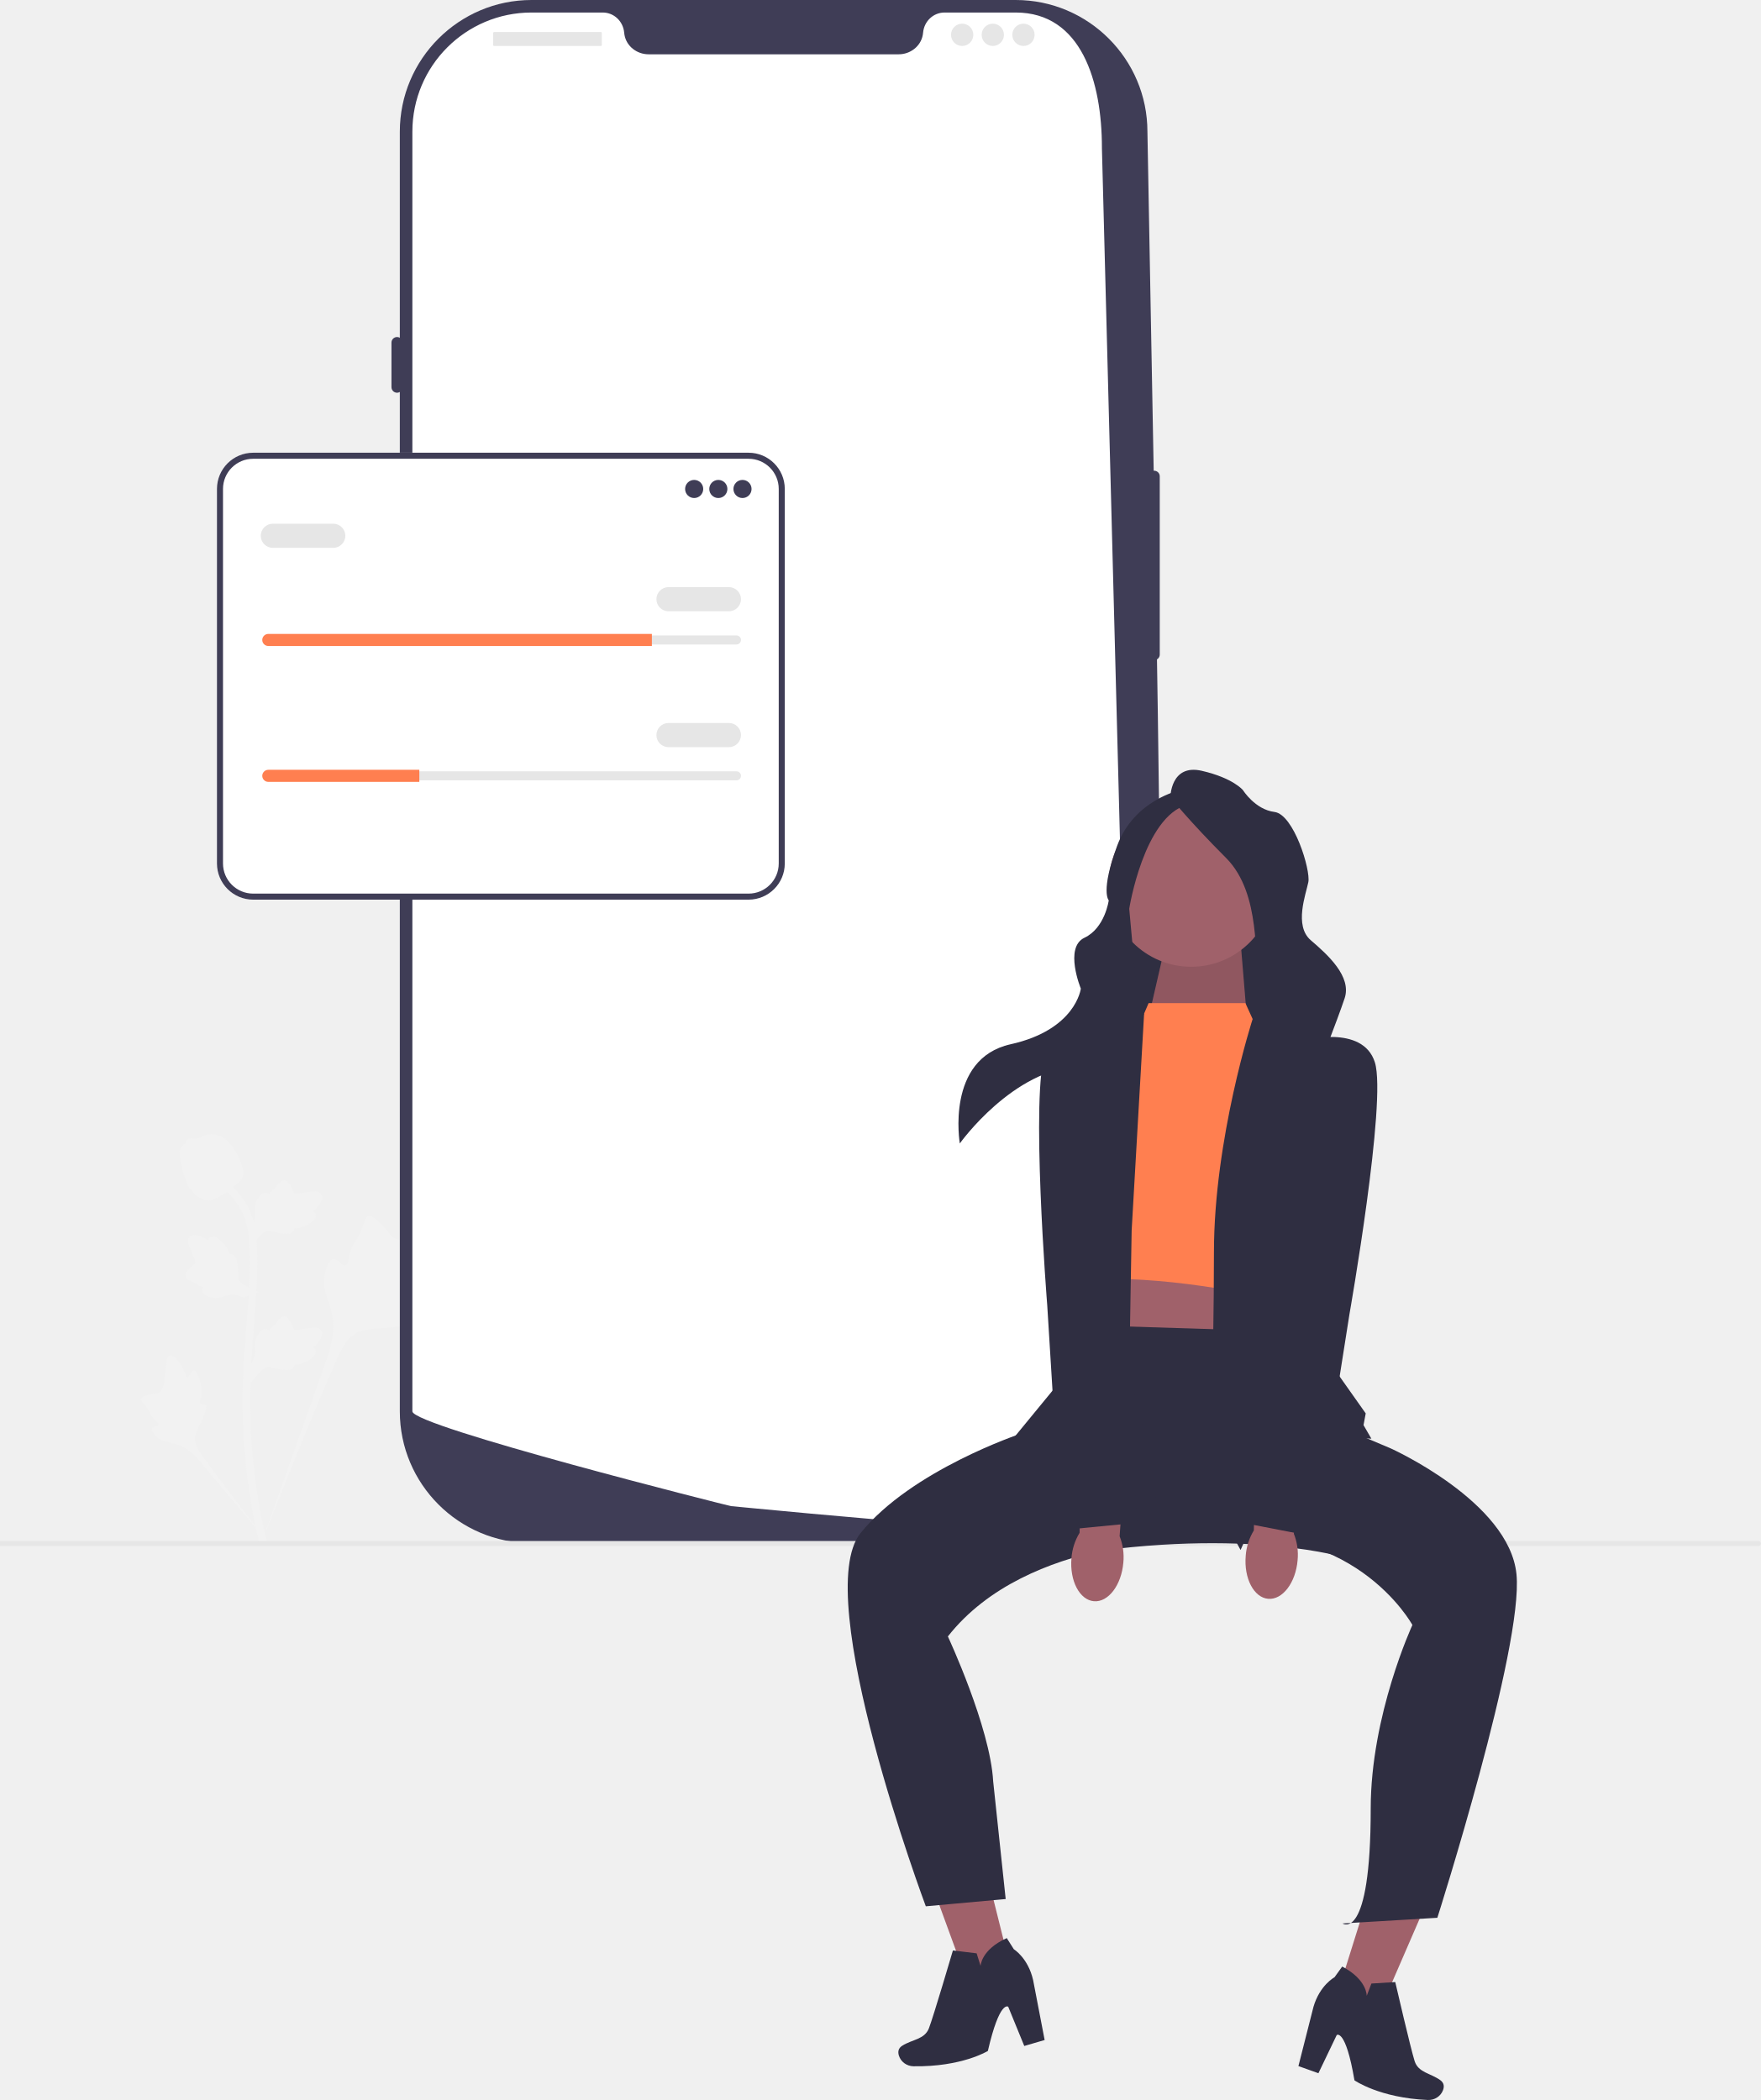
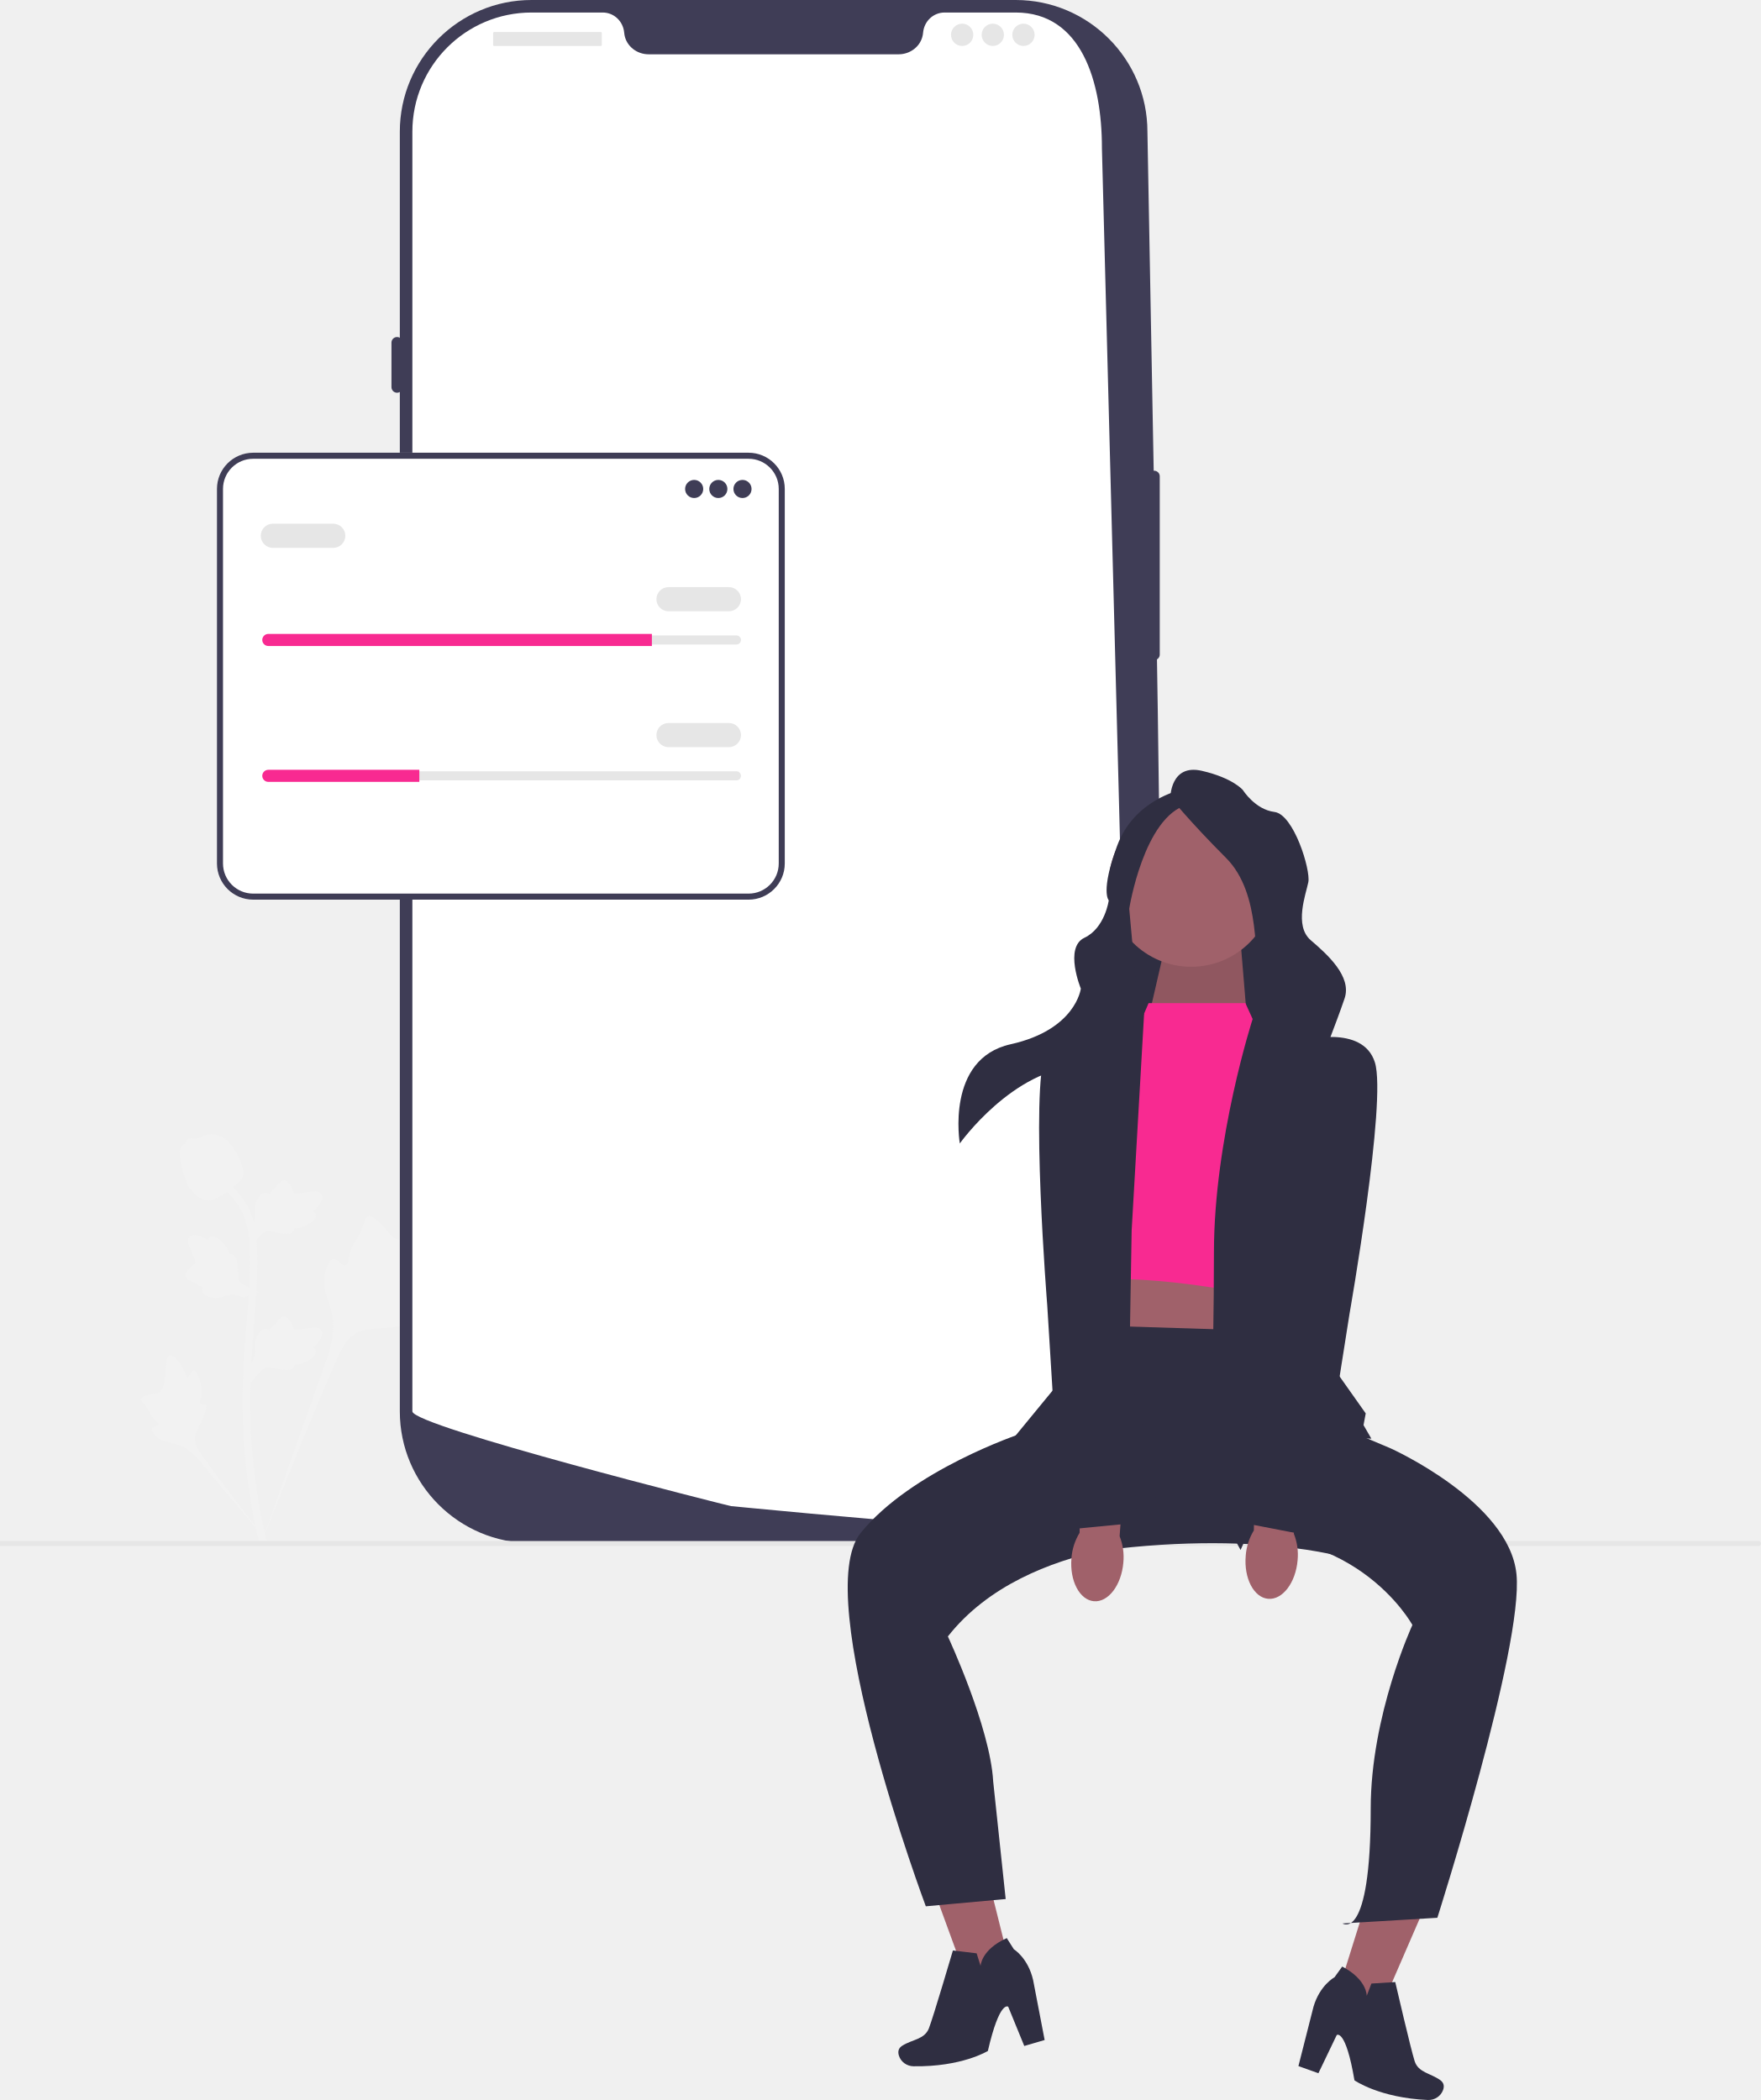
<svg xmlns="http://www.w3.org/2000/svg" width="583.04" height="695.439" viewBox="0 0 583.04 695.439">
  <g>
    <path d="M151.784,420.766c-.844-1.424-4.497,.101-5.168-1.191-.669-1.287,2.724-3.249,4.663-7.73,.35-.808,2.553-5.9,.922-7.472-3.092-2.978-17.24,9.313-22.191,5.29-1.087-.883-1.846-2.645-5.134-5.506-1.308-1.138-2.099-1.652-2.865-1.461-1.086,.271-1.172,1.725-2.337,4.584-1.747,4.287-2.78,4.028-3.798,7.449-.756,2.539-.583,4.016-1.472,4.303-1.258,.407-2.416-2.286-4.011-2.045-1.627,.246-2.611,3.382-2.922,5.73-.583,4.406,1.035,7.313,1.932,10.371,.975,3.322,1.553,8.375-.698,15.528l-22.277,62.766c4.918-12.879,19.158-48.185,25.142-61.305,1.727-3.787,3.635-7.629,7.551-9.145,3.77-1.46,8.949-.588,15.55-2.179,.771-.186,2.911-.73,3.18-1.988,.223-1.04-1.036-1.621-.842-2.595,.259-1.307,2.734-1.323,5.775-2.831,2.144-1.063,3.48-2.328,4.629-3.415,.346-.328,5.495-5.262,4.371-7.157h-0Z" fill="#f2f2f2" />
    <path d="M64.139,453.808c-.942,.004-1.248,2.236-2.076,2.193-.825-.043-.808-2.275-2.448-4.519-.296-.405-2.159-2.955-3.401-2.608-2.354,.658-.404,11.148-3.806,12.418-.747,.279-1.831,.143-4.184,.931-.936,.314-1.417,.554-1.544,.985-.18,.611,.508,1.073,1.575,2.47,1.6,2.094,1.175,2.527,2.56,4.013,1.028,1.104,1.803,1.445,1.687,1.964-.163,.735-1.819,.526-2.161,1.379-.349,.87,.907,2.257,1.969,3.087,1.994,1.558,3.888,1.602,5.647,2.044,1.912,.48,4.559,1.654,7.42,4.823l24.378,29.044c-4.902-6.13-18.122-23.306-22.835-30.029-1.361-1.941-2.696-3.985-2.31-6.345,.371-2.272,2.293-4.562,3.417-8.261,.131-.432,.481-1.639-.058-2.134-.446-.409-1.095,.041-1.517-.335-.567-.504,.14-1.724,.277-3.651,.097-1.359-.138-2.38-.341-3.258-.061-.265-.997-4.215-2.251-4.21v0Z" fill="#f2f2f2" />
    <path d="M82.939,458.028l-.568-5.068,.259-.384c1.2-1.777,1.812-3.512,1.819-5.159,.001-.262-.011-.524-.023-.79-.049-1.057-.11-2.371,.575-3.903,.384-.854,1.463-2.831,3.086-2.587,.437,.061,.767,.262,1.018,.497,.037-.059,.075-.117,.115-.181,.505-.771,.905-1.101,1.291-1.419,.296-.245,.602-.497,1.082-1.094,.21-.262,.374-.492,.513-.685,.42-.585,.968-1.282,1.935-1.27,1.033,.049,1.574,.903,1.932,1.468,.64,1.008,.93,1.735,1.122,2.217,.07,.176,.149,.374,.19,.436,.333,.489,3.038,.032,4.057-.135,2.289-.382,4.27-.712,5.087,.732,.585,1.033,.151,2.398-1.33,4.168-.461,.551-.952,.969-1.388,1.297,.361,.215,.684,.546,.815,1.065h0c.308,1.228-.748,2.459-3.137,3.663-.593,.301-1.392,.702-2.512,.896-.527,.091-1.002,.113-1.408,.125-.009,.235-.064,.489-.207,.751-.42,.771-1.293,1.138-2.61,1.05-1.449-.076-2.642-.352-3.694-.595-.919-.21-1.711-.389-2.332-.347-1.153,.093-2.041,1.016-3.083,2.212l-2.603,3.042h-0Z" fill="#f2f2f2" />
    <path d="M85.572,427.852l-4.758,1.835-.437-.153c-2.023-.71-3.857-.862-5.452-.451-.254,.065-.504,.143-.759,.223-1.01,.315-2.266,.708-3.922,.434-.924-.155-3.11-.697-3.285-2.329-.052-.438,.059-.809,.222-1.111-.066-.021-.133-.042-.204-.065-.874-.293-1.295-.597-1.7-.889-.312-.224-.633-.456-1.332-.769-.307-.137-.571-.237-.793-.322-.672-.258-1.486-.611-1.719-1.549-.215-1.011,.474-1.751,.93-2.241,.813-.875,1.442-1.34,1.86-1.648,.153-.112,.324-.239,.373-.294,.389-.446-.74-2.947-1.159-3.891-.95-2.118-1.772-3.95-.582-5.106,.851-.828,2.282-.754,4.369,.229,.65,.307,1.179,.675,1.607,1.013,.117-.404,.354-.8,.823-1.058h0c1.11-.61,2.569,.099,4.339,2.105,.442,.498,1.033,1.169,1.504,2.203,.221,.487,.363,.941,.478,1.331,.229-.051,.49-.063,.779,.009,.852,.21,1.429,.962,1.678,2.258,.294,1.421,.329,2.645,.362,3.724,.03,.942,.058,1.753,.255,2.344,.382,1.091,1.5,1.717,2.922,2.421l3.603,1.746-0,0Z" fill="#f2f2f2" />
    <path d="M82.939,412.921l-.568-5.068,.259-.384c1.2-1.777,1.812-3.512,1.819-5.159,.001-.262-.011-.524-.023-.79-.049-1.057-.11-2.371,.575-3.903,.384-.854,1.463-2.831,3.086-2.587,.437,.061,.767,.262,1.018,.497,.037-.059,.075-.117,.115-.181,.505-.771,.905-1.101,1.291-1.419,.296-.245,.602-.497,1.082-1.094,.21-.262,.374-.492,.513-.685,.42-.585,.968-1.282,1.935-1.27,1.033,.049,1.574,.903,1.932,1.468,.64,1.008,.93,1.735,1.122,2.217,.07,.176,.149,.374,.19,.436,.333,.489,3.038,.032,4.057-.135,2.289-.382,4.27-.712,5.087,.732,.585,1.033,.151,2.398-1.33,4.168-.461,.551-.952,.969-1.388,1.297,.361,.215,.684,.546,.815,1.065h0c.308,1.228-.748,2.459-3.137,3.663-.593,.301-1.392,.702-2.512,.896-.527,.091-1.002,.113-1.408,.125-.009,.235-.064,.489-.207,.751-.42,.771-1.293,1.138-2.61,1.05-1.449-.076-2.642-.352-3.694-.595-.919-.21-1.711-.389-2.332-.347-1.153,.093-2.041,1.016-3.083,2.212l-2.603,3.042h-0Z" fill="#f2f2f2" />
    <path d="M88.124,511.299l-1.062-.666-.257-1.226,.257,1.226-1.238,.142c-.02-.115-.087-.379-.188-.793-.554-2.266-2.244-9.162-3.654-20.023-.984-7.581-1.541-15.376-1.656-23.17-.115-7.807,.255-13.717,.551-18.467,.224-3.583,.496-6.994,.762-10.317,.71-8.878,1.379-17.265,.881-26.55-.11-2.073-.341-6.387-2.862-10.978-1.462-2.663-3.476-5.027-5.987-7.023l1.561-1.963c2.771,2.207,5,4.826,6.623,7.782,2.795,5.09,3.047,9.791,3.168,12.05,.507,9.449-.17,17.916-.887,26.88-.264,3.311-.536,6.708-.759,10.276-.294,4.706-.66,10.565-.546,18.271,.113,7.701,.663,15.4,1.634,22.886,1.392,10.724,3.058,17.517,3.605,19.749,.291,1.192,.352,1.441,.054,1.914v-0Z" fill="#f2f2f2" />
    <path d="M69.075,397.436c-.103,0-.207-.002-.312-.01-2.134-.115-4.11-1.392-5.875-3.796-.827-1.131-1.251-2.42-2.095-4.992-.131-.396-.767-2.408-1.154-5.176-.253-1.808-.221-2.565,.137-3.233,.398-.744,1.041-1.263,1.766-1.613-.032-.24-.006-.487,.098-.739,.427-1.045,1.563-.908,2.177-.842,.311,.039,.699,.091,1.117,.069,.658-.032,1.012-.228,1.548-.521,.513-.281,1.15-.631,2.096-.825,1.865-.389,3.427,.14,3.942,.313,2.71,.903,4.046,3.01,5.593,5.45,.308,.489,1.367,2.271,2.065,4.713,.504,1.762,.433,2.545,.281,3.128-.308,1.197-1.036,1.882-2.885,3.394-1.931,1.583-2.9,2.376-3.732,2.858-1.937,1.118-3.153,1.821-4.768,1.821v0Z" fill="#f2f2f2" />
  </g>
  <g>
    <path d="M336.298,511.006H175.986c-24.045,0-43.607-19.562-43.607-43.607V43.607c0-24.045,19.562-43.607,43.607-43.607h160.312c24.044,0,43.606,19.562,43.606,43.607,2.984,170.182,8.073,360.758,0,423.792,0,24.045-19.562,43.607-43.606,43.607Z" fill="#3f3d56" />
    <path d="M382.141,155.885c-1.017,0-1.845,.827-1.845,1.845v59.033c0,1.017,.827,1.845,1.845,1.845s1.845-.827,1.845-1.845v-59.033c0-1.017-.827-1.845-1.845-1.845Z" fill="#3f3d56" />
    <path d="M364.835,48.928l10.92,418.464c0,20.929-16.289,38.049-36.886,39.377h-.009c-.304,.018-.609,.037-.922,.046-.544,.028-1.088,.037-1.642,.037,0,0-2.029-.148-5.737-.424-3.745-.277-9.196-.692-15.994-1.236-2.038-.157-4.188-.332-6.457-.517-4.52-.369-9.482-.775-14.804-1.236-2.121-.175-4.317-.369-6.558-.563-11.456-.987-24.287-2.14-37.818-3.45-2.288-.212-4.593-.434-6.918-.664-.609-.065-105.477-26.427-105.477-31.371V43.607c0-21.796,17.664-39.46,39.46-39.46h23.558c3.763,0,6.789,2.933,7.112,6.687,.028,.249,.055,.498,.101,.747,.683,3.773,4.142,6.401,7.979,6.401h82.805c3.837,0,7.296-2.629,7.979-6.401,.046-.249,.074-.498,.102-.747,.323-3.754,3.348-6.687,7.112-6.687h23.558c21.796,0,28.54,22.984,28.54,44.78Z" fill="#fff" />
    <path d="M131.457,111.61c-1.017,0-1.845,.827-1.845,1.845v14.758c0,1.017,.827,1.845,1.845,1.845s1.845-.827,1.845-1.845v-14.758c0-1.017-.827-1.845-1.845-1.845Z" fill="#3f3d56" />
    <path d="M131.457,155.885c-1.017,0-1.845,.827-1.845,1.845v28.594c0,1.017,.827,1.845,1.845,1.845s1.845-.827,1.845-1.845v-28.594c0-1.017-.827-1.845-1.845-1.845Z" fill="#3f3d56" />
    <path d="M131.457,196.47c-1.017,0-1.845,.827-1.845,1.845v28.594c0,1.017,.827,1.845,1.845,1.845s1.845-.827,1.845-1.845v-28.594c0-1.017-.827-1.845-1.845-1.845Z" fill="#3f3d56" />
    <rect x="163.28" y="10.608" width="35.973" height="4.612" rx=".31" ry=".31" fill="#e6e6e6" />
    <circle cx="318.566" cy="11.53" r="3.69" fill="#e6e6e6" />
    <circle cx="328.712" cy="11.53" r="3.69" fill="#e6e6e6" />
    <circle cx="338.859" cy="11.53" r="3.69" fill="#e6e6e6" />
  </g>
  <path d="M583.04,511.16h0c0,.464-.376,.84-.84,.84H0v-1.68H582.2c.464,0,.84,.376,.84,.84Z" fill="#e6e6e6" />
  <g>
    <g>
      <polygon points="458.622 609.802 478.389 616.116 453.084 674.51 439.688 670.232 458.622 609.802" fill="#a0616a" />
      <path d="M461.959,656.382l-7.892,.488-1.553,4.075s.187-5.334-8.117-9.698l-2.552,3.549s-4.859,2.578-6.966,9.804l-4.979,19.606,6.618,2.365,6.065-12.645s2.943-2.269,5.869,14.997c0,0,8.283,5.828,24.308,6.512,2.203,.094,4.257-1.208,5.021-3.276,.422-1.141,.38-2.361-.9-3.284-3.258-2.349-7.264-2.491-8.496-6.283s-6.426-26.21-6.426-26.21Z" fill="#2f2e41" />
    </g>
    <g>
      <polygon points="321.568 599.613 301.464 604.757 323.3 664.534 336.923 661.05 321.568 599.613" fill="#a0616a" />
      <path d="M315.504,645.917l7.85,.95,1.311,4.159s.126-5.336,8.672-9.205l2.34,3.693s4.699,2.859,6.379,10.196l3.82,19.864-6.745,1.972-5.313-12.979s-2.805-2.437-6.739,14.627c0,0-8.61,5.332-24.648,5.075-2.204-.035-4.179-1.456-4.82-3.565-.354-1.164-.241-2.379,1.091-3.226,3.39-2.154,7.398-2.061,8.85-5.774s7.952-25.788,7.952-25.788Z" fill="#2f2e41" />
    </g>
    <rect x="371.077" y="280.507" width="53.689" height="79.332" transform="translate(795.8439 640.3461) rotate(-180)" fill="#2f2e41" />
    <polygon points="415.551 415.531 413.949 458.002 361.061 453.995 367.471 412.326 415.551 415.531" fill="#a0616a" />
    <path d="M357.054,438.77l76.126,2.404,19,26.887-8.815,47.278s-38.232-10.86-101.537,1.961l4.007-44.073,12.222-12.222-1.003-22.235Z" fill="#2f2e41" />
    <path d="M439.591,470.823l20.835,8.815s39.265,17.629,41.669,41.669c2.404,24.04-26.199,113.789-26.199,113.789l-31.391,1.877s9.33,6.492,9.33-38.045c0-31,13.803-60.793,13.803-60.793,0,0-20.033-36.861-71.318-28.047,0,0-56.041-1.817-82.484,31.839,0,0,14,30,15,48l4.139,38.963-26.444,2.404s-38.424-102.776-21.596-123.61c16.828-20.835,52.888-32.855,52.888-32.855l101.769-4.007Z" fill="#2f2e41" />
    <polygon points="412.715 335.65 410.835 312.928 385.835 312.928 380.293 337.001 412.715 335.65" fill="#a0616a" />
    <polygon points="412.715 335.65 410.835 312.928 385.835 312.928 380.293 337.001 412.715 335.65" opacity=".1" />
    <path d="M421.725,292.83c0,15.092-12.235,27.327-27.327,27.327-15.092,0-27.327-12.235-27.327-27.327s12.235-27.327,27.327-27.327c15.092,0,27.327,12.235,27.327,27.327Z" fill="#a0616a" />
-     <path d="M380.293,332.193h32.053l4.007,8.815,4.007,88.948s-30.451-7.212-56.894-6.411l6.411-80.934,8.013-4.808,2.404-5.609Z" fill="#ff7f50" />
+     <path d="M380.293,332.193h32.053l4.007,8.815,4.007,88.948s-30.451-7.212-56.894-6.411l6.411-80.934,8.013-4.808,2.404-5.609Z" fill="#f82a91" />
    <path d="M410.743,513.294s16.027-36.06,22.437-36.861c6.411-.801,20.876,0,20.876,0l-3.246-5.609s-.801-11.219-8.815-11.219-4.808-115.392-4.808-115.392l-22.446-6.75s-12.813,39.605-12.813,77.267c0,37.663-1.603,79.332-1.603,79.332l10.417,19.232Z" fill="#2f2e41" />
    <path d="M378.811,335.65l-28.168,7.762,3.205,110.584-18.431,22.437s24.04,0,29.649,20.033c0,0,6.653,10.954,13.744,9.884s2.283-23.507,2.283-23.507l-7.212-28.047,.801-47.278,4.128-71.869Z" fill="#2f2e41" />
    <path d="M387.505,264.08s0-11.219,10.417-8.815c10.417,2.404,13.623,6.411,13.623,6.411,0,0,4.007,6.411,10.417,7.212,6.411,.801,12.02,19.232,11.219,23.239s-4.808,14.424,.801,19.232c5.609,4.808,13.623,12.02,11.219,19.232s-9.616,25.643-9.616,25.643c0,0,20.115,2.94,18.472,15.493,0,0-9.657-7.48-22.478-7.48s-11.219-23.261-11.219-23.261c0,0-.801-14.402-3.205-18.409s.801-26.444-11.219-38.464c-12.02-12.02-18.431-20.033-18.431-20.033Z" fill="#2f2e41" />
    <path d="M390.71,261.676s-15.225,3.205-20.835,18.431-2.776,18.058-2.776,18.058c0,0-1.24,9.168-8.047,12.383s-1.197,16.837-1.197,16.837c0,0-1.603,13.623-23.239,18.431-21.636,4.808-16.828,32.855-16.828,32.855,0,0,17.629-24.841,40.066-25.643,22.437-.801,18.431-25.643,18.431-25.643l-2.404-26.444s4.808-30.451,19.232-34.457-2.404-4.808-2.404-4.808Z" fill="#2f2e41" />
-     <path id="uuid-cac2eb5b-24ea-45f6-922f-e2b1ec3fbeeb-205" d="M412.448,515.235c-.635,7.455,2.697,13.826,7.441,14.229,4.745,.403,9.104-5.313,9.738-12.771,.294-2.976-.128-5.978-1.233-8.757l2.292-31.622-14.862-.759-.682,31.254c-1.559,2.553-2.483,5.442-2.696,8.426Z" fill="#a0616a" />
-     <path id="uuid-f52766af-11e7-4213-b1b4-c8e9d82d1748-206" d="M354.752,516.036c-.635,7.455,2.697,13.826,7.441,14.229,4.745,.403,9.104-5.313,9.738-12.771,.294-2.976-.128-5.978-1.233-8.757l2.292-31.622-14.862-.759-.682,31.254c-1.559,2.553-2.483,5.442-2.696,8.426Z" fill="#a0616a" />
+     <path id="uuid-cac2eb5b-24ea-45f6-922f-e2b1ec3fbeeb-314" d="M412.448,515.235c-.635,7.455,2.697,13.826,7.441,14.229,4.745,.403,9.104-5.313,9.738-12.771,.294-2.976-.128-5.978-1.233-8.757l2.292-31.622-14.862-.759-.682,31.254c-1.559,2.553-2.483,5.442-2.696,8.426Z" fill="#a0616a" />
+     <path id="uuid-f52766af-11e7-4213-b1b4-c8e9d82d1748-315" d="M354.752,516.036c-.635,7.455,2.697,13.826,7.441,14.229,4.745,.403,9.104-5.313,9.738-12.771,.294-2.976-.128-5.978-1.233-8.757l2.292-31.622-14.862-.759-.682,31.254c-1.559,2.553-2.483,5.442-2.696,8.426Z" fill="#a0616a" />
    <path d="M431.177,344.614s20.033-5.609,24.04,7.212c4.007,12.821-8.414,83.338-8.414,83.338l-11.619,73.722-24.841-4.808,16.027-98.564,4.808-60.901Z" fill="#2f2e41" />
    <path d="M370.841,343.564s-19.414-7.476-24.614,4.909,.505,83.76,.505,83.76l4.604,74.49,25.184-2.44-6.645-99.637,.966-61.083Z" fill="#2f2e41" />
  </g>
  <g>
    <path d="M247.858,297.928H83.811c-6.604,0-11.977-5.373-11.977-11.977v-124.047c0-6.604,5.373-11.977,11.977-11.977H247.858c6.604,0,11.977,5.373,11.977,11.977v124.047c0,6.604-5.373,11.977-11.977,11.977Z" fill="#fff" />
    <path d="M247.858,297.928H83.811c-6.604,0-11.977-5.373-11.977-11.977v-124.047c0-6.604,5.373-11.977,11.977-11.977H247.858c6.604,0,11.977,5.373,11.977,11.977v124.047c0,6.604-5.373,11.977-11.977,11.977ZM83.811,151.928c-5.501,0-9.977,4.476-9.977,9.977v124.047c0,5.501,4.476,9.977,9.977,9.977H247.858c5.501,0,9.977-4.476,9.977-9.977v-124.047c0-5.501-4.476-9.977-9.977-9.977H83.811Z" fill="#3f3d56" />
    <circle cx="229.835" cy="161.928" r="3" fill="#3f3d56" />
    <circle cx="237.835" cy="161.928" r="3" fill="#3f3d56" />
    <circle cx="245.835" cy="161.928" r="3" fill="#3f3d56" />
    <path d="M88.835,210.428c-.827,0-1.5,.673-1.5,1.5,0,.403,.156,.776,.438,1.052,.285,.292,.659,.448,1.062,.448H243.835c.827,0,1.5-.673,1.5-1.5,0-.403-.156-.776-.438-1.052-.285-.292-.659-.448-1.062-.448H88.835Z" fill="#e6e6e6" />
-     <path d="M215.835,209.928v4H88.835c-.55,0-1.05-.22-1.41-.59-.37-.36-.59-.86-.59-1.41,0-1.1,.9-2,2-2h127Z" fill="#ff7f50" />
+     <path d="M215.835,209.928v4H88.835c-.55,0-1.05-.22-1.41-.59-.37-.36-.59-.86-.59-1.41,0-1.1,.9-2,2-2h127Z" fill="#f82a91" />
    <path d="M241.335,202.428h-20c-2.206,0-4-1.794-4-4s1.794-4,4-4h20c2.206,0,4,1.794,4,4s-1.794,4-4,4Z" fill="#e6e6e6" />
    <path d="M110.335,181.428h-20c-2.206,0-4-1.794-4-4s1.794-4,4-4h20c2.206,0,4,1.794,4,4s-1.794,4-4,4Z" fill="#e6e6e6" />
    <path d="M88.835,255.428c-.827,0-1.5,.673-1.5,1.5,0,.403,.156,.776,.438,1.052,.285,.292,.659,.448,1.062,.448H243.835c.827,0,1.5-.673,1.5-1.5,0-.403-.156-.776-.438-1.052-.285-.292-.659-.448-1.062-.448H88.835Z" fill="#e6e6e6" />
-     <path d="M138.835,254.928v4h-50c-.55,0-1.05-.22-1.41-.59-.37-.36-.59-.86-.59-1.41,0-1.1,.9-2,2-2h50Z" fill="#ff7f50" />
+     <path d="M138.835,254.928v4h-50c-.55,0-1.05-.22-1.41-.59-.37-.36-.59-.86-.59-1.41,0-1.1,.9-2,2-2h50Z" fill="#f82a91" />
    <path d="M241.335,247.428h-20c-2.206,0-4-1.794-4-4s1.794-4,4-4h20c2.206,0,4,1.794,4,4s-1.794,4-4,4Z" fill="#e6e6e6" />
  </g>
</svg>
